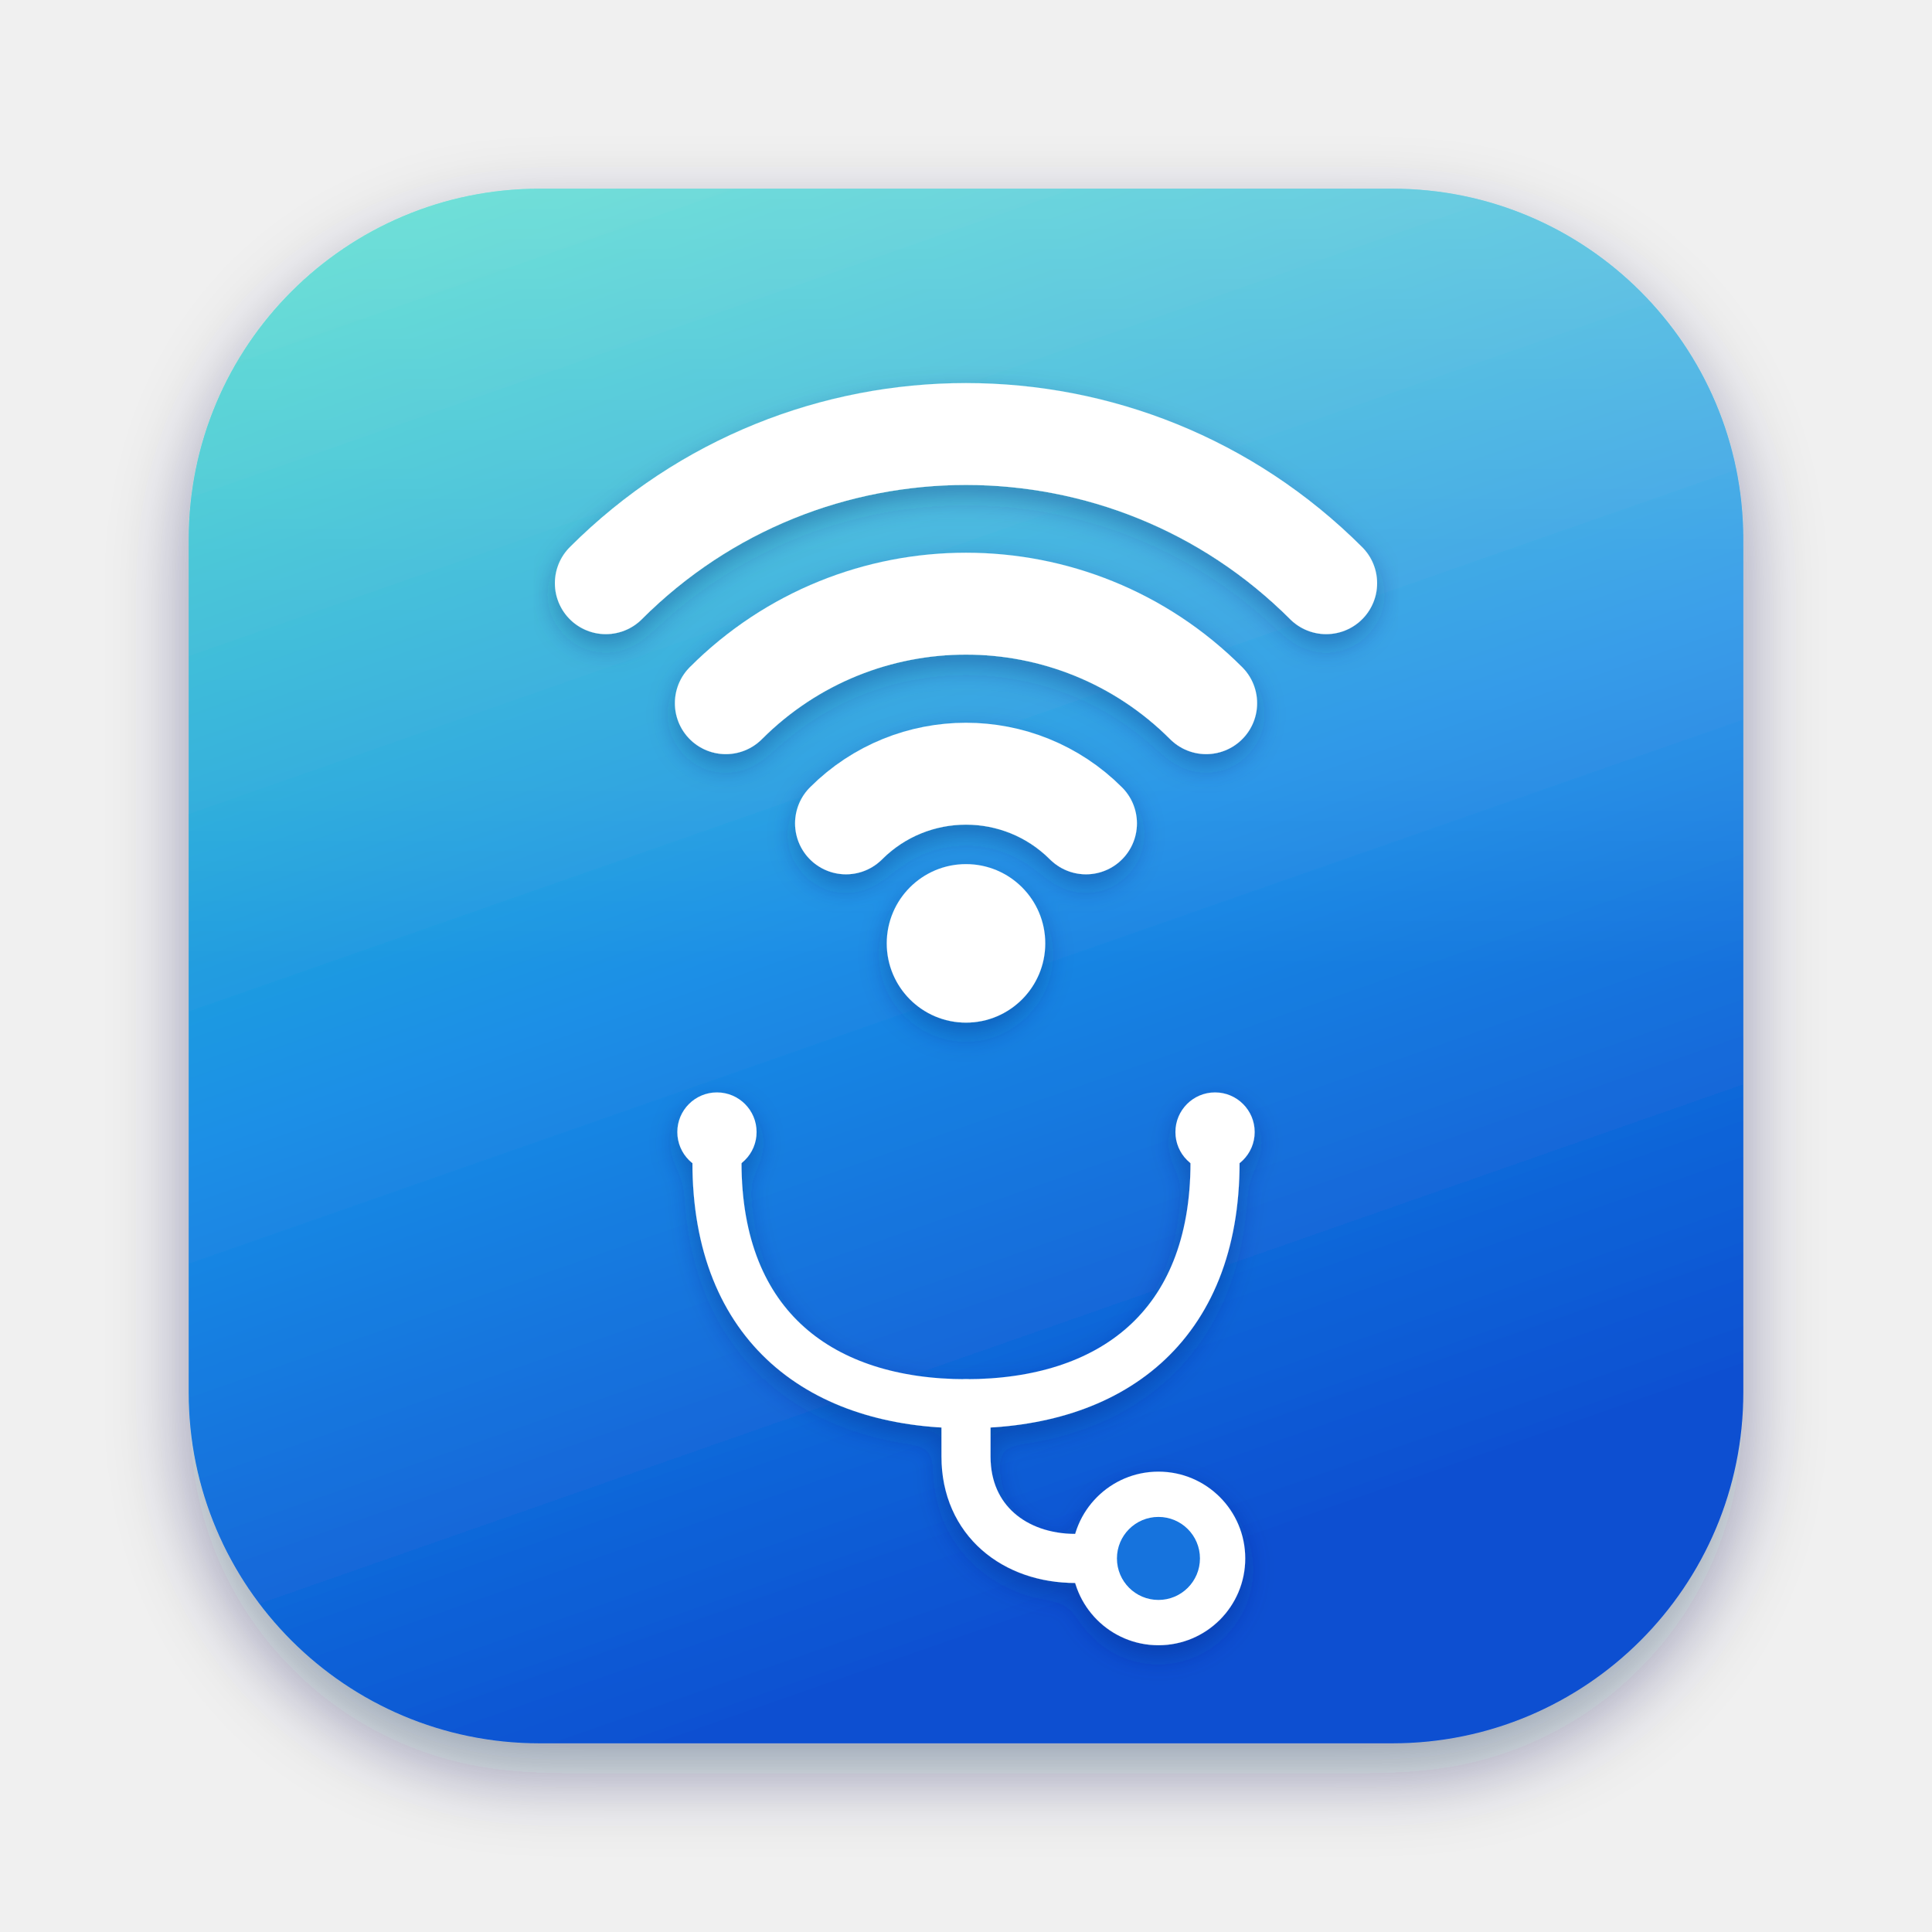
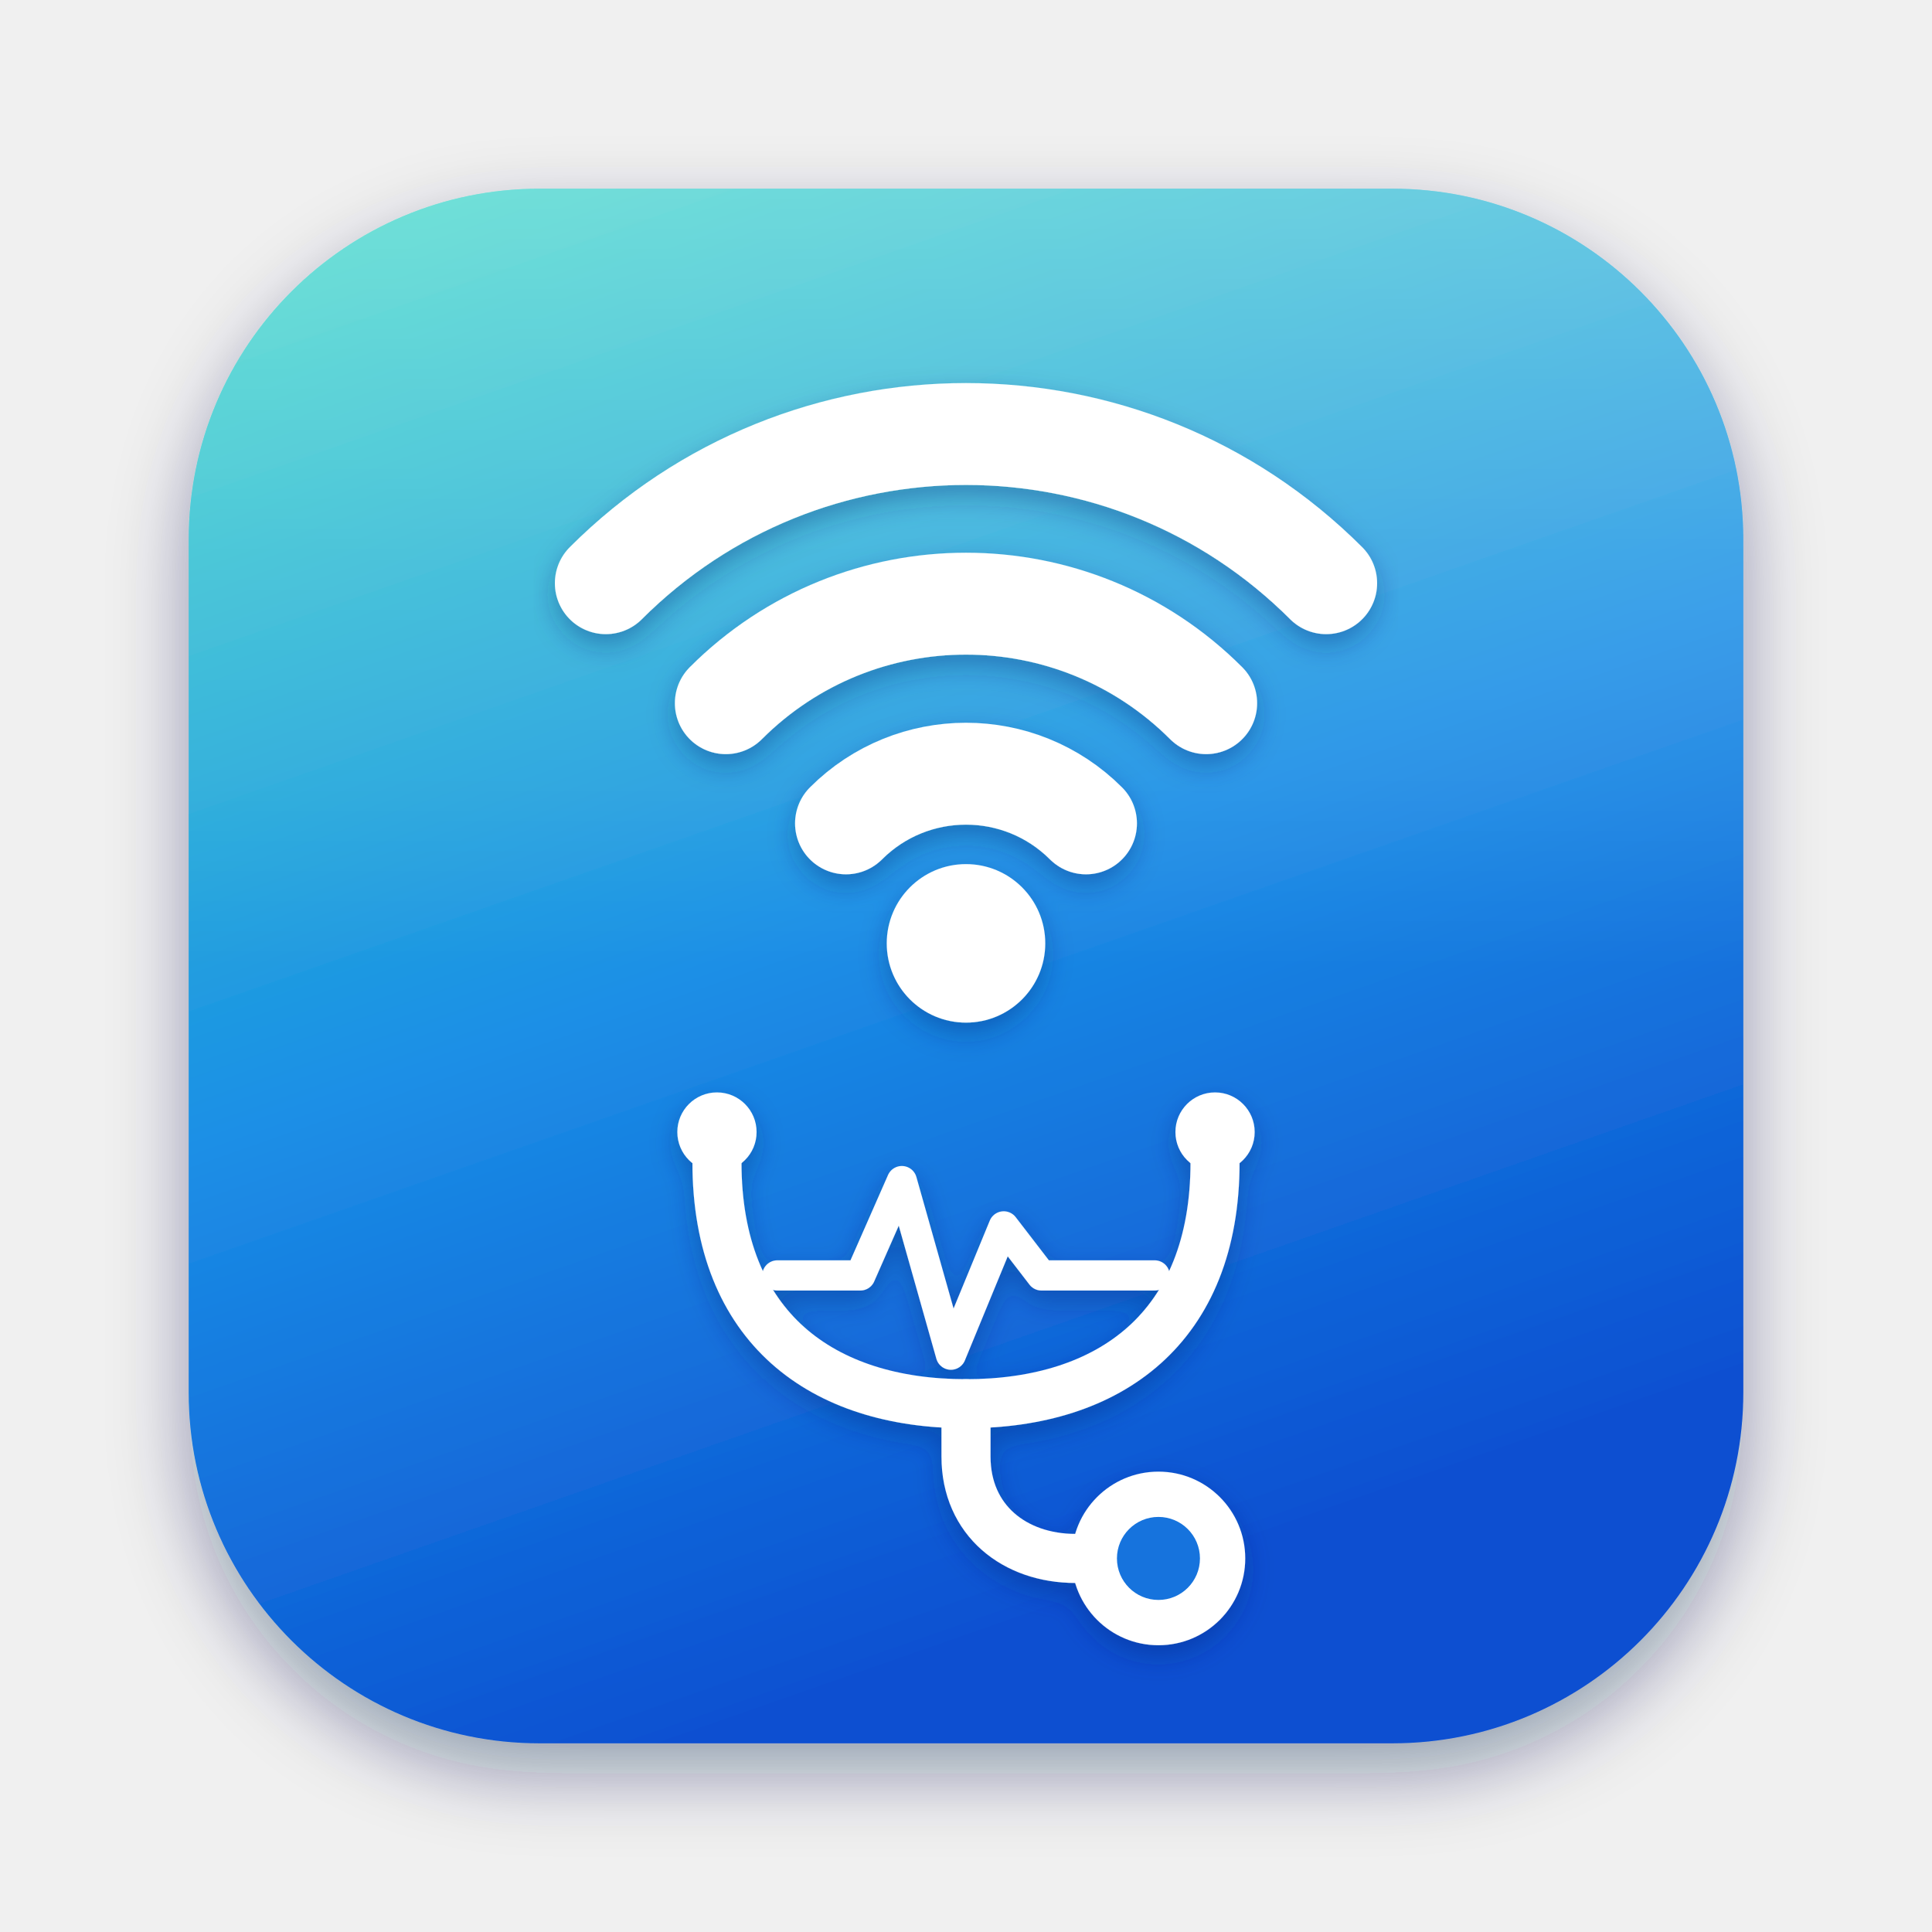
<svg xmlns="http://www.w3.org/2000/svg" viewBox="0 0 1024 1024" width="1024" height="1024">
  <defs>
    <linearGradient id="bg" x1="0" y1="0" x2="0.35" y2="1">
      <stop offset="0" stop-color="#34d8c4" />
      <stop offset="0.55" stop-color="#1c8fe6" />
      <stop offset="1" stop-color="#0b4fd1" />
    </linearGradient>
    <linearGradient id="gloss" x1="0" y1="0" x2="0" y2="1">
      <stop offset="0" stop-color="#fff" stop-opacity=".30" />
      <stop offset="0.5" stop-color="#fff" stop-opacity="0" />
    </linearGradient>
    <filter id="sh" x="-20%" y="-20%" width="140%" height="150%">
      <feDropShadow dx="0" dy="16" stdDeviation="20" flood-color="#021a4d" flood-opacity=".38" />
    </filter>
    <filter id="ln" x="-10%" y="-10%" width="120%" height="125%">
      <feDropShadow dx="0" dy="6" stdDeviation="7" flood-color="#032a73" flood-opacity=".35" />
    </filter>
  </defs>
  <rect x="100" y="100" width="824" height="824" rx="186" fill="url(#bg)" filter="url(#sh)" />
  <rect x="100" y="100" width="824" height="824" rx="186" fill="url(#gloss)" />
  <g filter="url(#ln)">
    <g fill="none" stroke="#fff" stroke-width="54" stroke-linecap="round">
      <path d="M 448.4 436.4 A 90 90 0 0 1 575.6 436.4" />
      <path d="M 384.7 372.7 A 180 180 0 0 1 639.3 372.7" />
      <path d="M 321.1 309.1 A 270 270 0 0 1 702.9 309.1" />
    </g>
    <circle cx="512" cy="500" r="42" fill="#fff" />
    <g fill="none" stroke="#fff" stroke-width="26" stroke-linecap="round" stroke-linejoin="round">
      <path d="M 380 616 C 380 704 436 744 512 744 C 588 744 644 704 644 616" />
      <path d="M 512 744 L 512 772 C 512 806 538 826 570 826" />
    </g>
    <circle cx="380" cy="600" r="21" fill="#fff" />
    <circle cx="644" cy="600" r="21" fill="#fff" />
    <circle cx="614" cy="826" r="46" fill="#fff" />
    <circle cx="614" cy="826" r="22" fill="#1573dd" />
+     <path d="M 412 676 L 456 676 L 478 626 L 504 718 L 532 650 L 552 676 L 612 676" fill="none" stroke="#fff" stroke-width="16" stroke-linecap="round" stroke-linejoin="round" />
  </g>
</svg>
